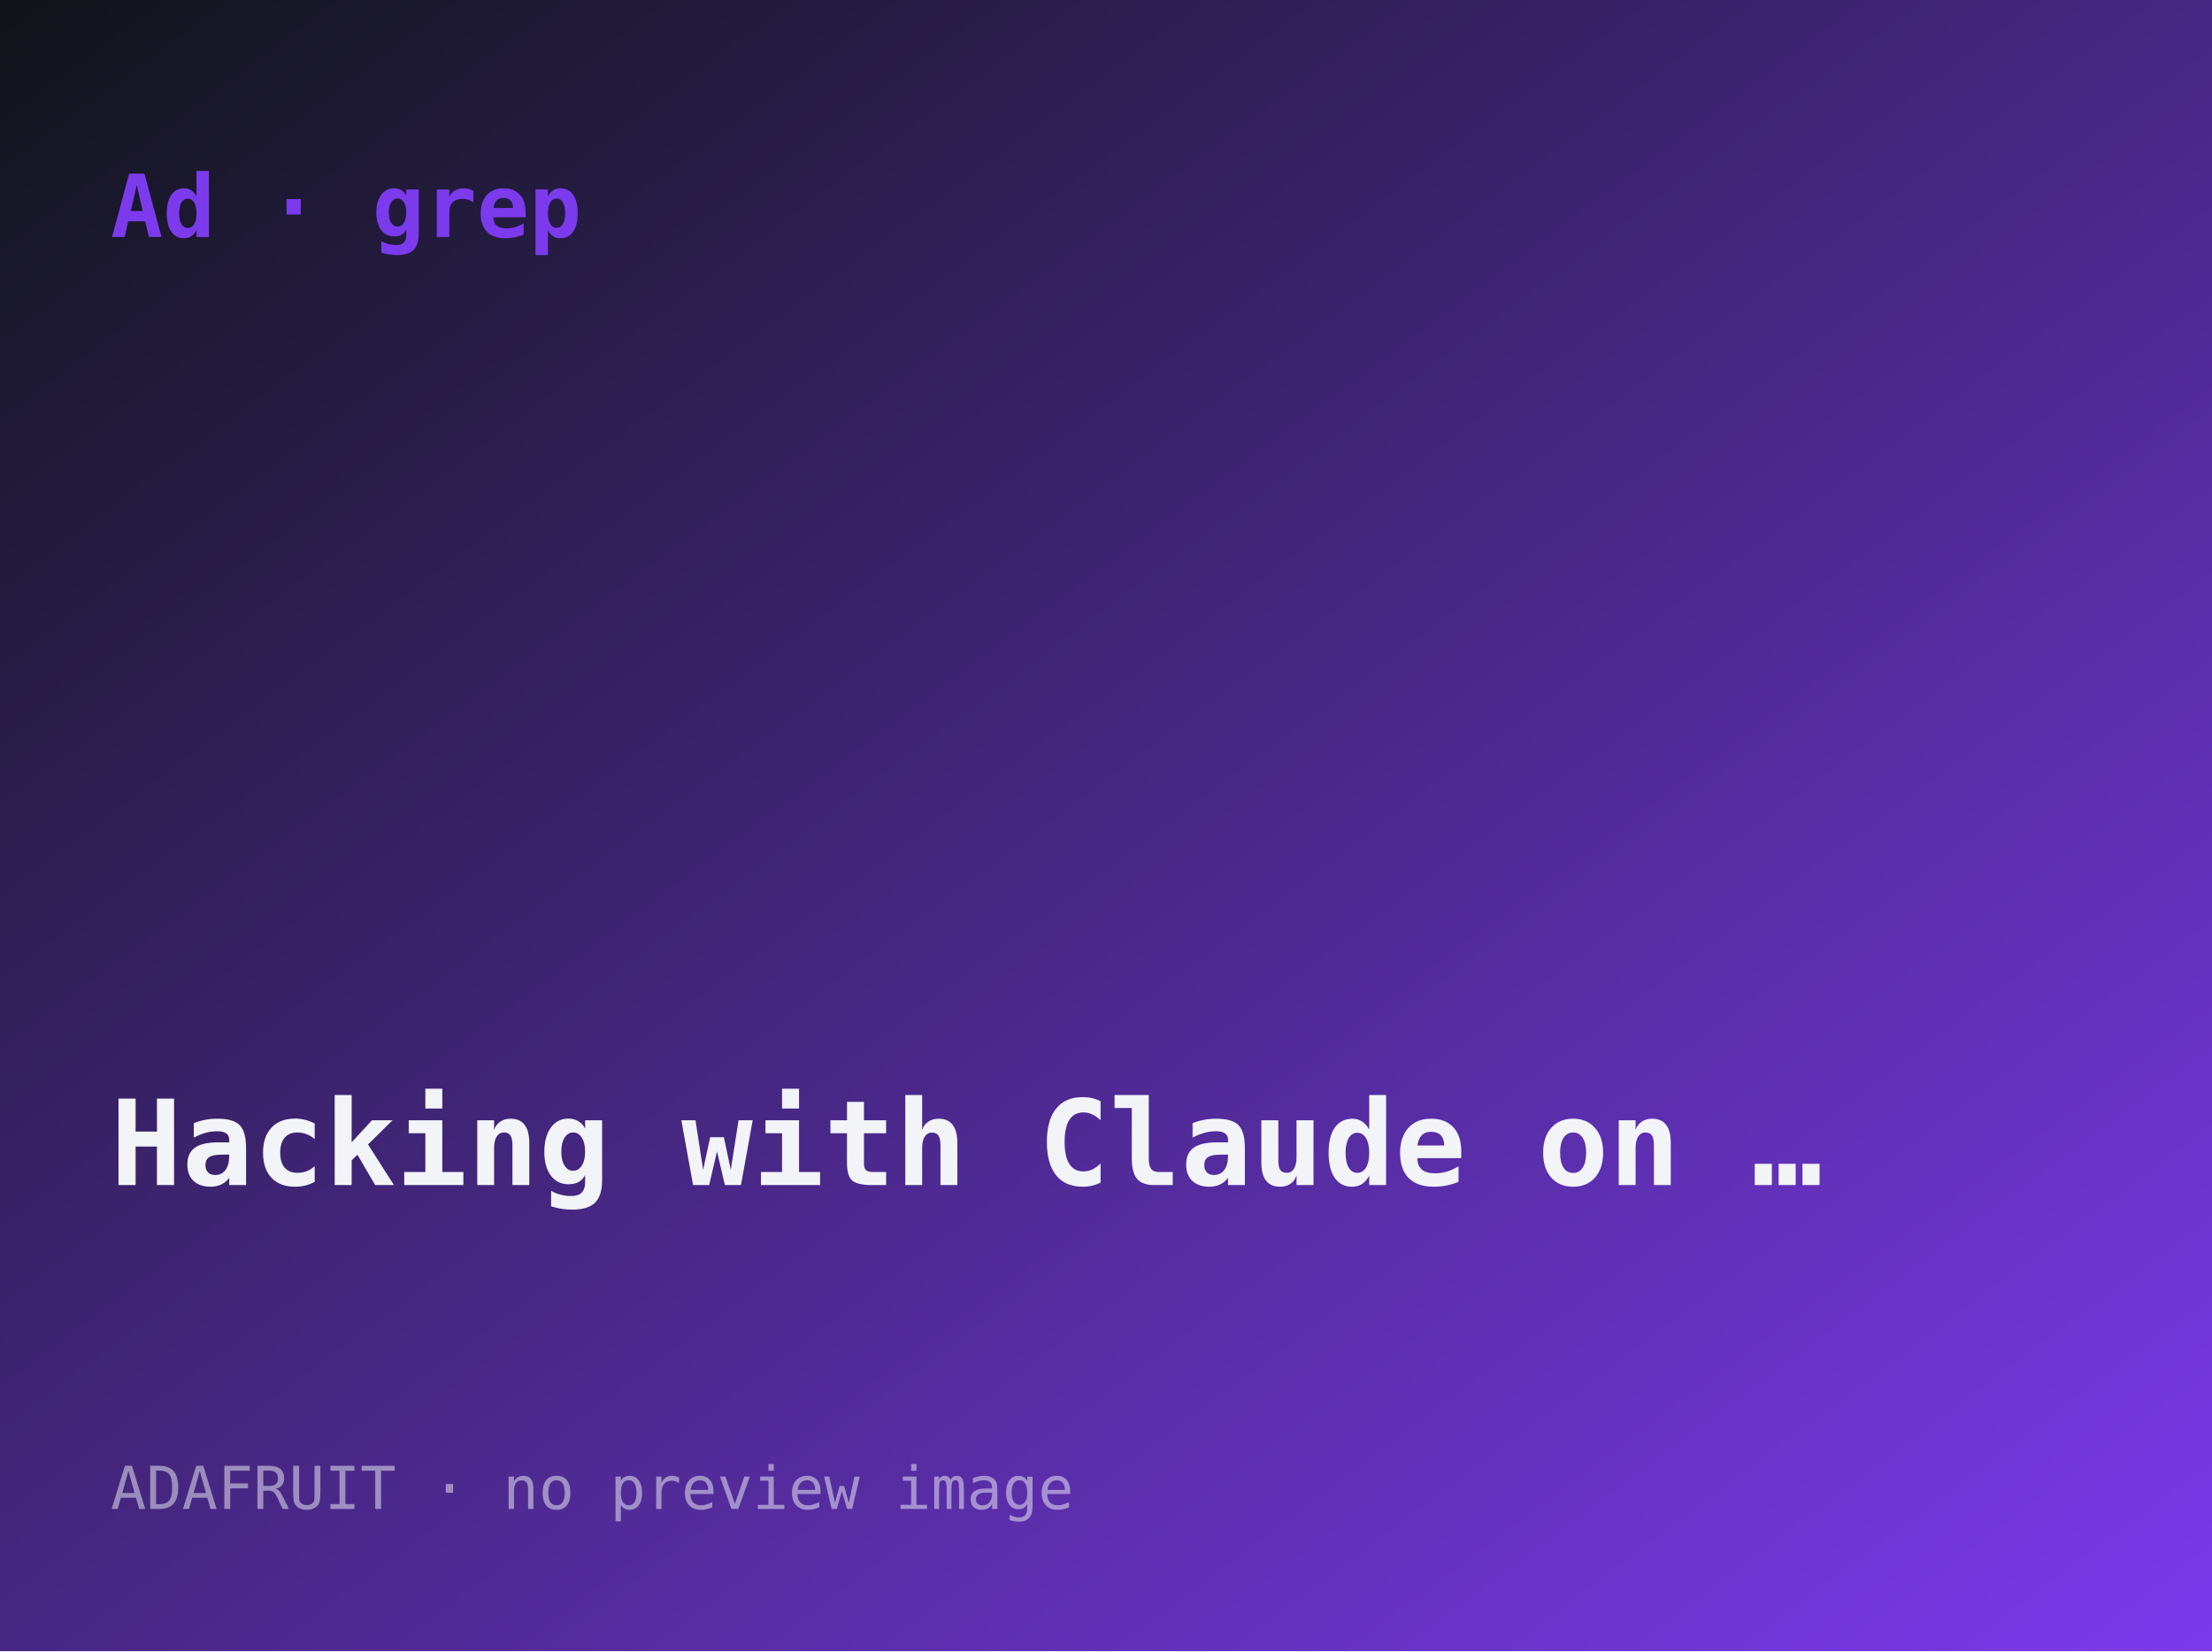
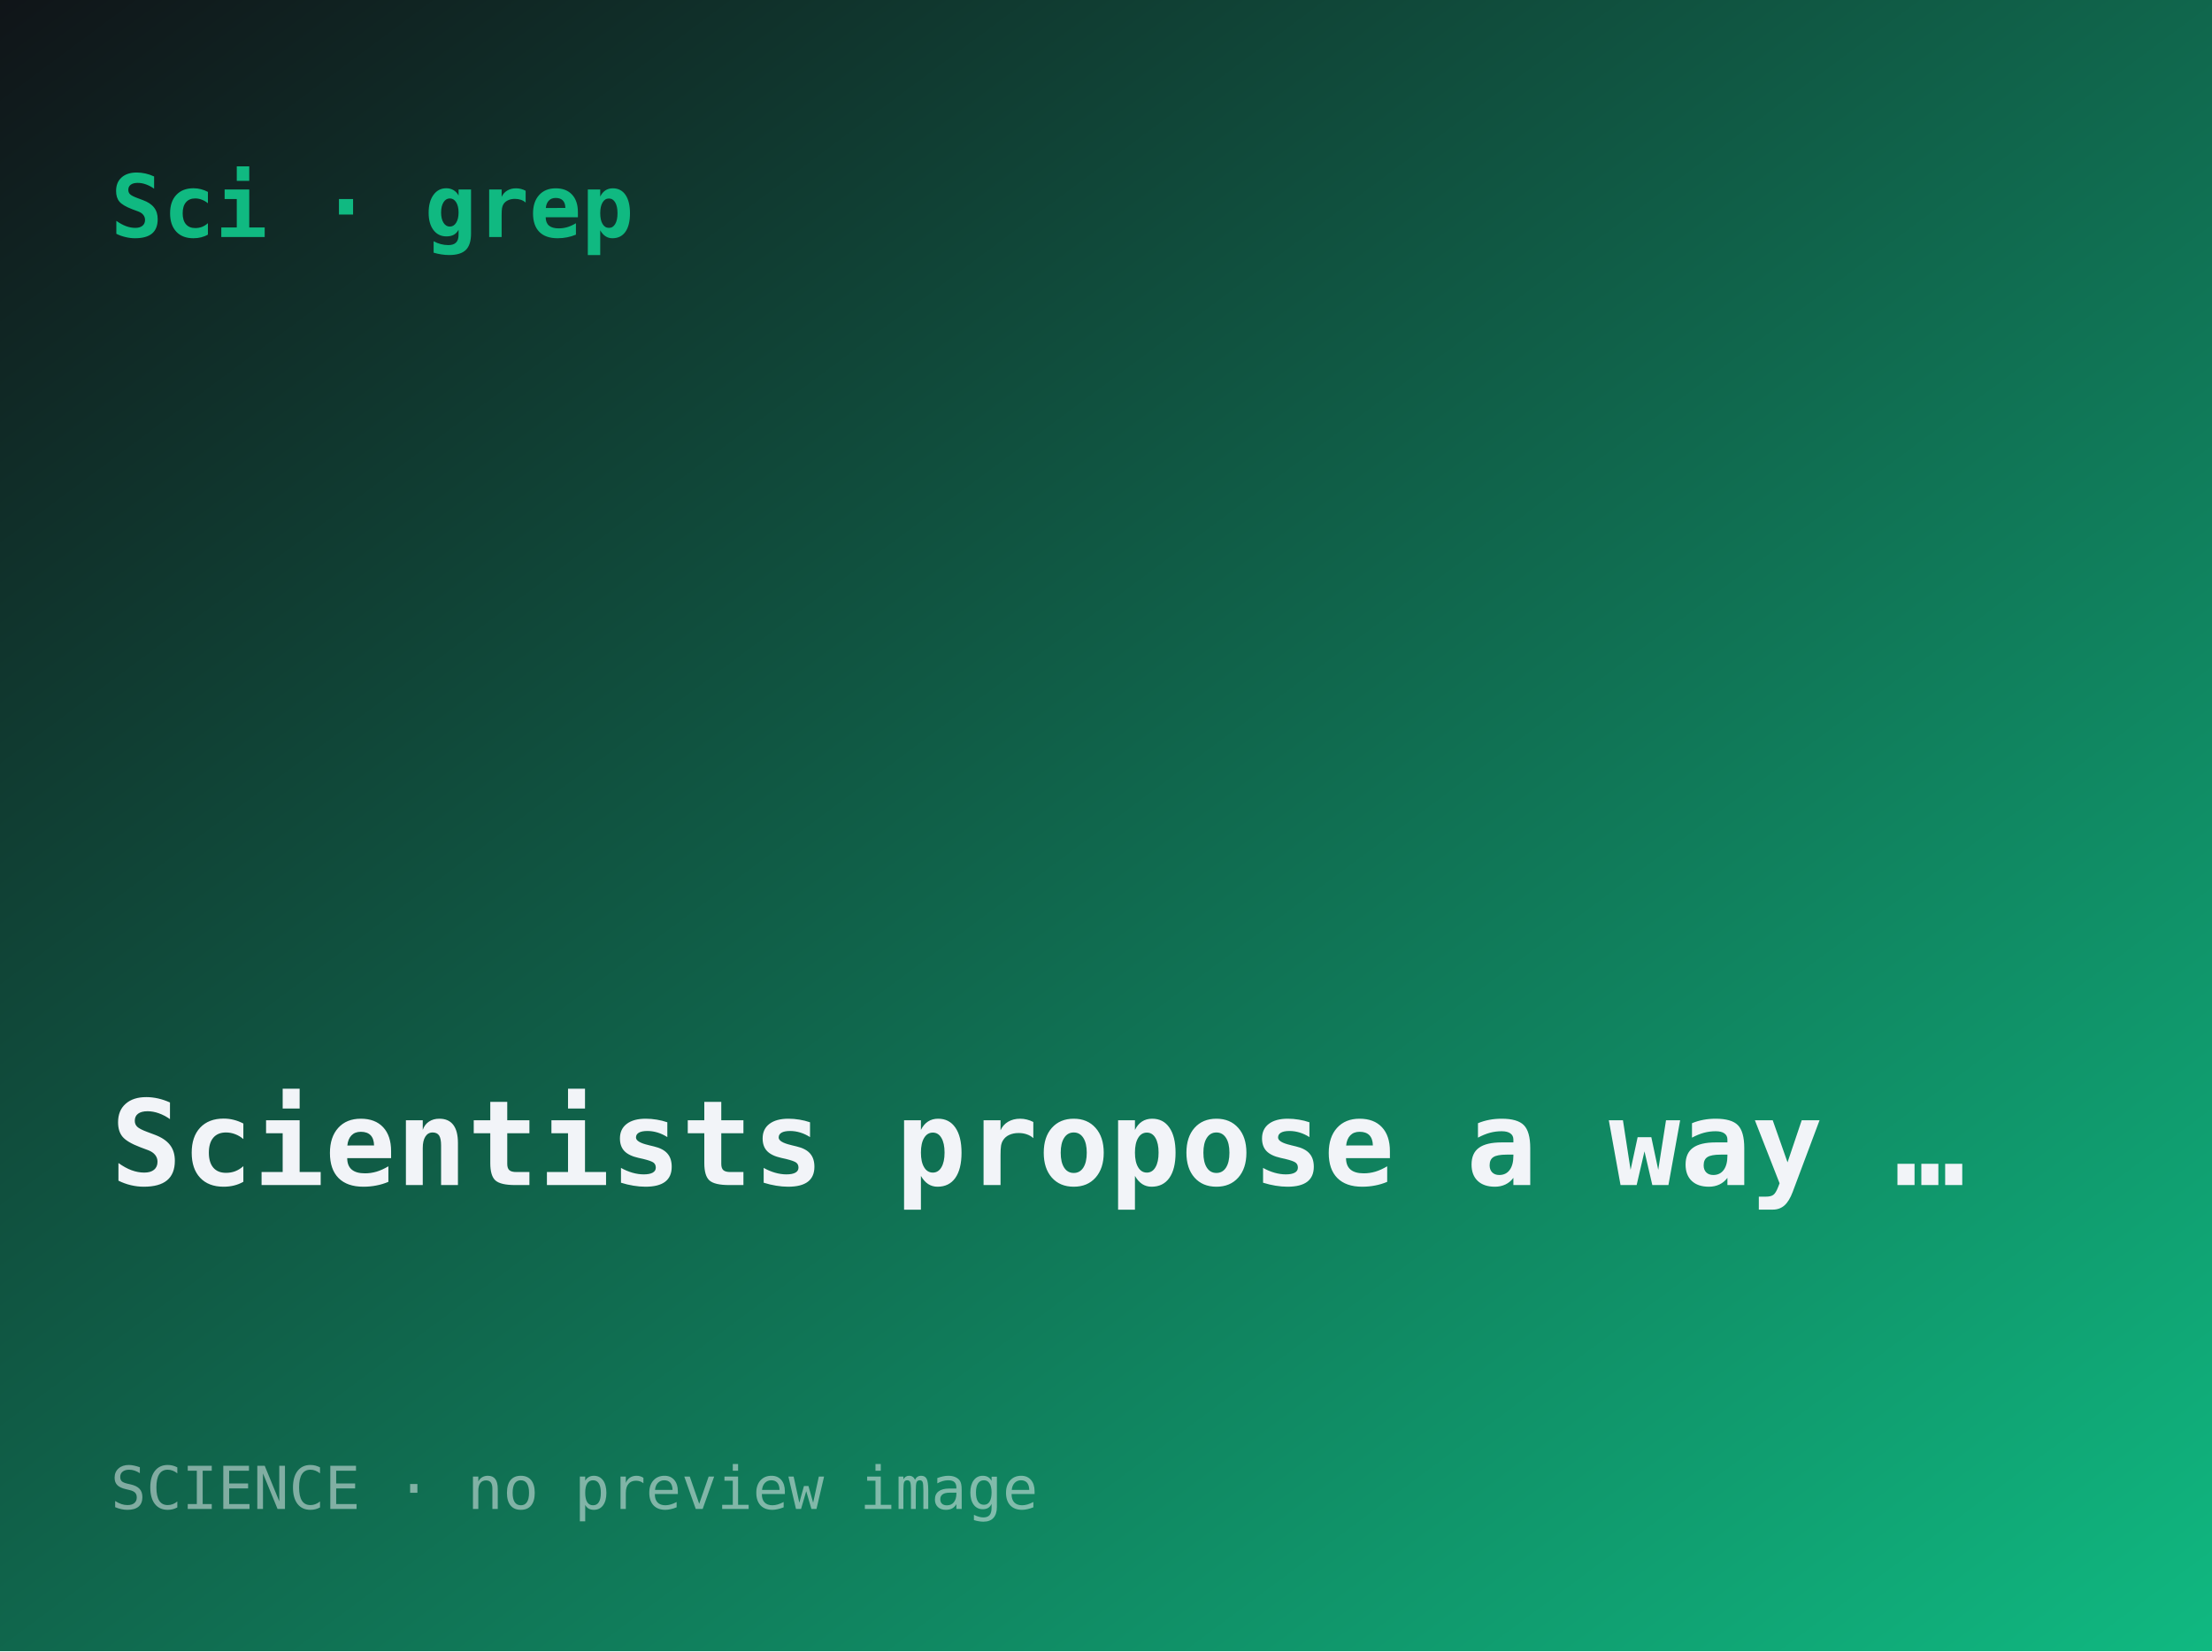
- <svg xmlns="http://www.w3.org/2000/svg" width="560" height="418" viewBox="0 0 560 418" role="img" aria-label="Hacking with Claude on a $27 Smart Watch">
+ <svg xmlns="http://www.w3.org/2000/svg" width="560" height="418" viewBox="0 0 560 418" role="img" aria-label="Scientists propose a way to detect dangerous mirror life before it exists">
  <defs>
    <linearGradient id="g" x1="0" y1="0" x2="1" y2="1">
      <stop offset="0" stop-color="#101418" />
-       <stop offset="1" stop-color="#7c3aed" />
+       <stop offset="1" stop-color="#10b981" />
    </linearGradient>
  </defs>
  <rect width="560" height="418" fill="url(#g)" />
-   <text x="28" y="60" font-family="ui-monospace,monospace" font-size="22" fill="#7c3aed" font-weight="700">Ad · grep</text>
-   <text x="28" y="300" font-family="ui-monospace,monospace" font-size="30" fill="#f2f4f8" font-weight="600">Hacking with Claude on …</text>
-   <text x="28" y="382" font-family="ui-monospace,monospace" font-size="15" fill="rgba(242,244,248,.5)">ADAFRUIT · no preview image</text>
+   <text x="28" y="60" font-family="ui-monospace,monospace" font-size="22" fill="#10b981" font-weight="700">Sci · grep</text>
+   <text x="28" y="300" font-family="ui-monospace,monospace" font-size="30" fill="#f2f4f8" font-weight="600">Scientists propose a way …</text>
+   <text x="28" y="382" font-family="ui-monospace,monospace" font-size="15" fill="rgba(242,244,248,.5)">SCIENCE · no preview image</text>
</svg>
